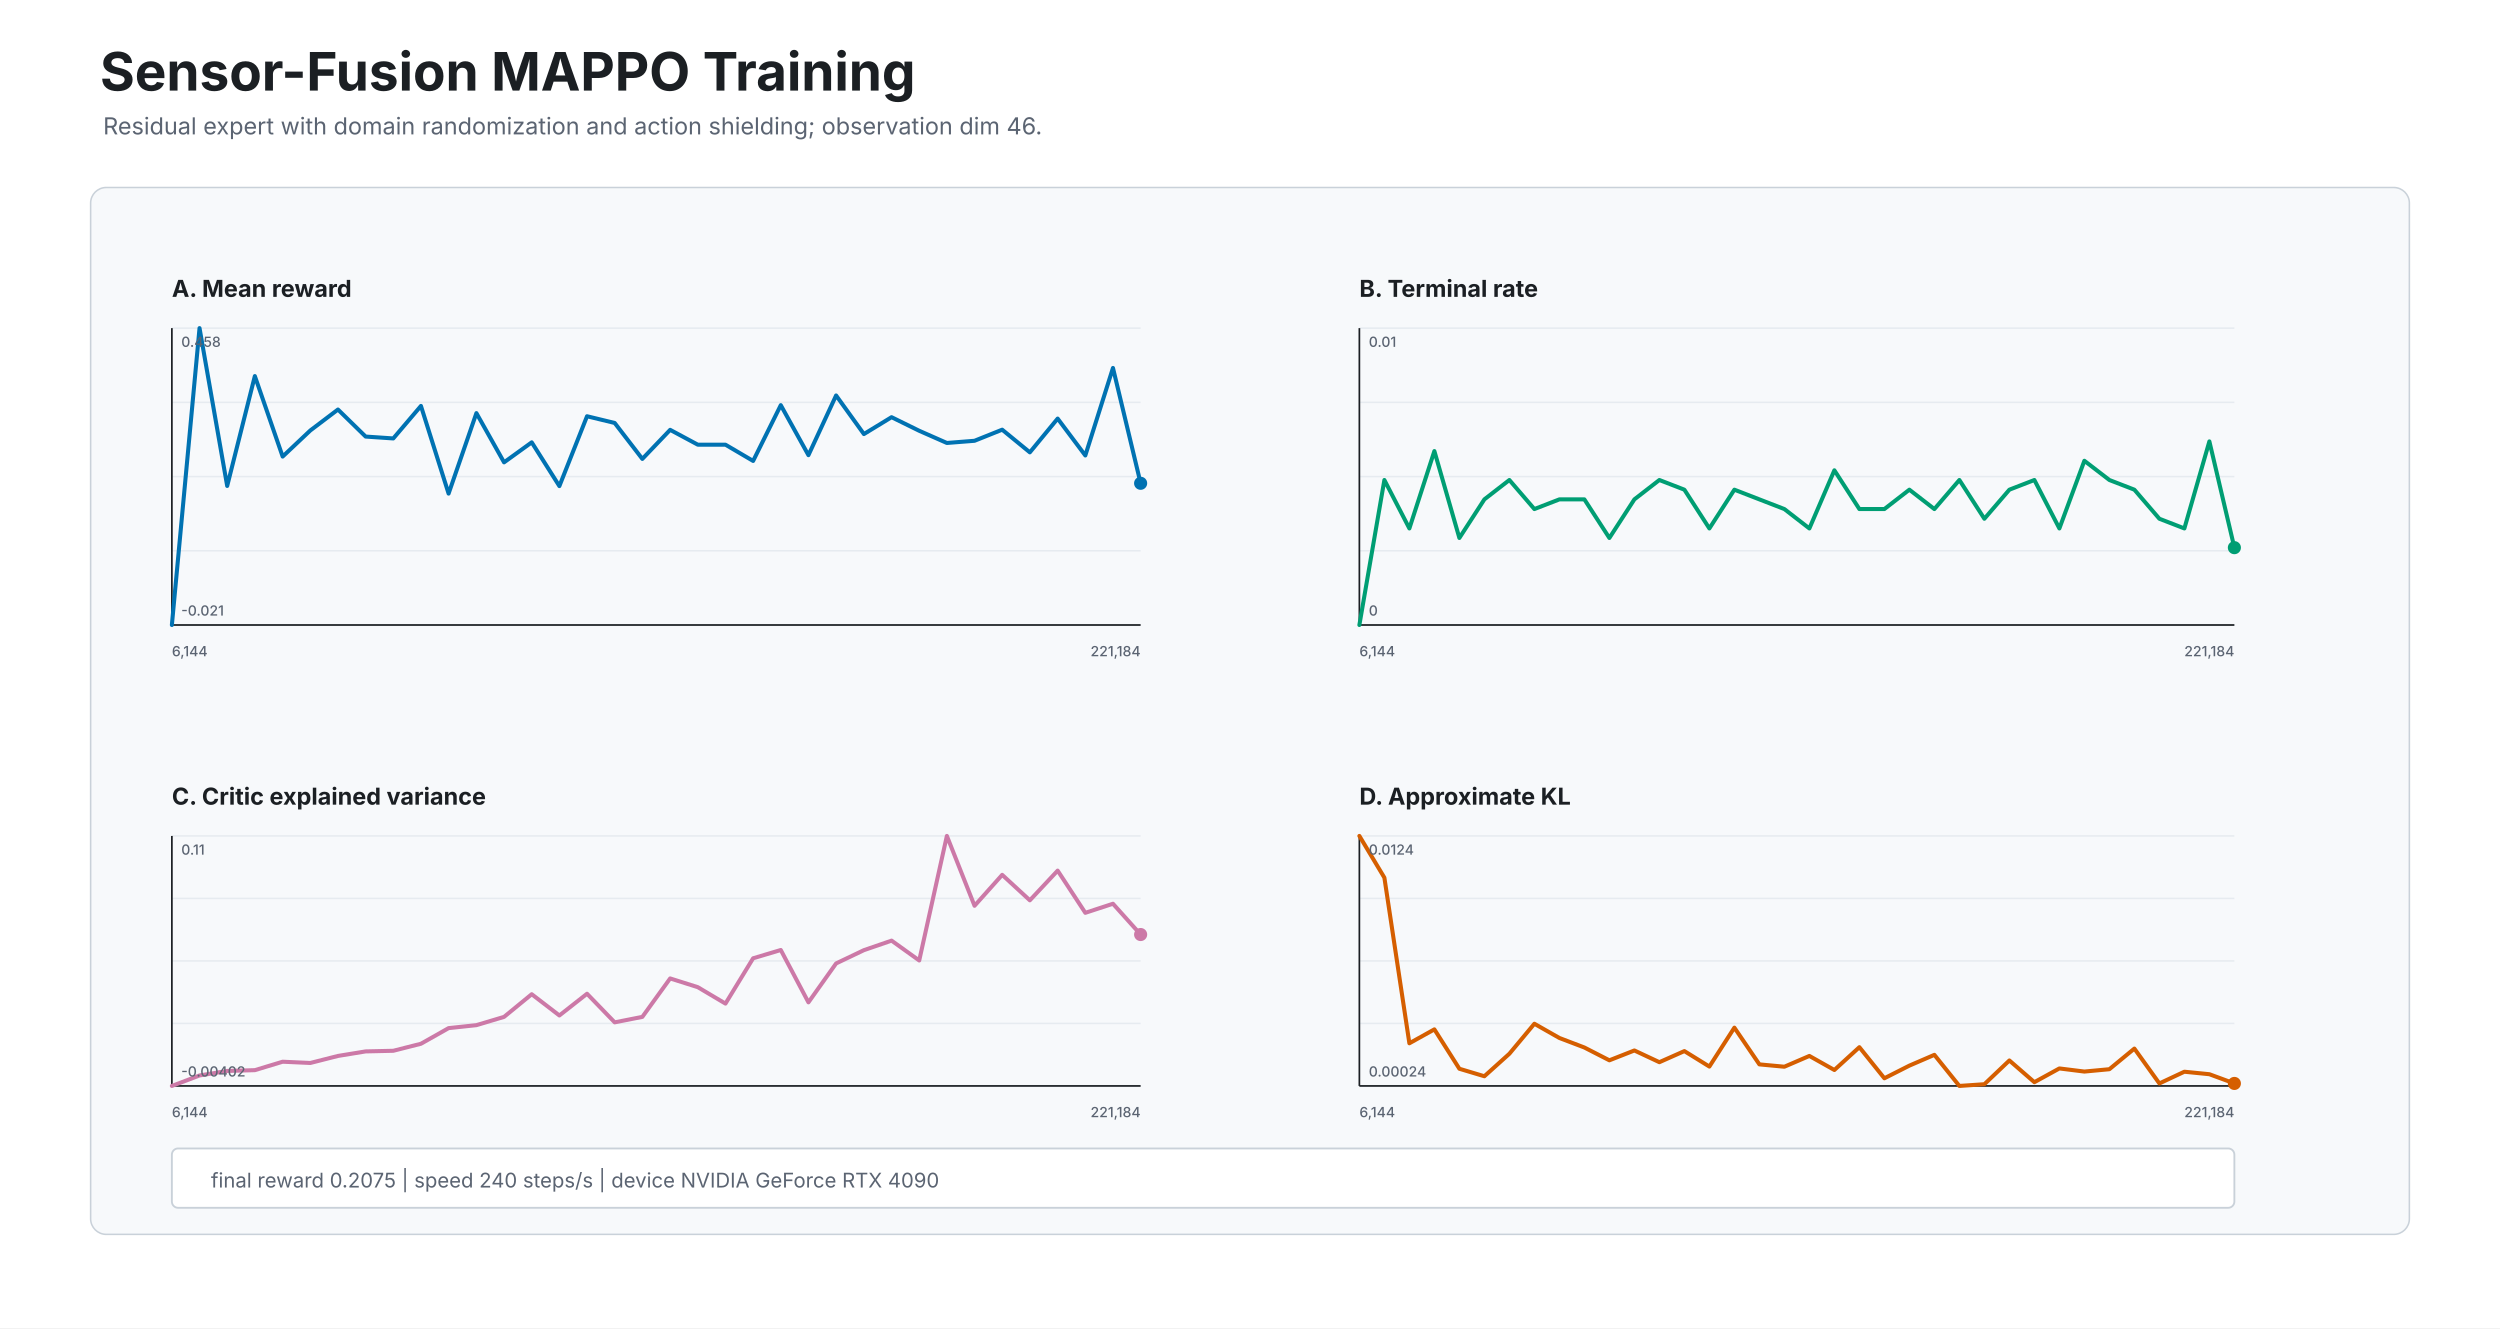
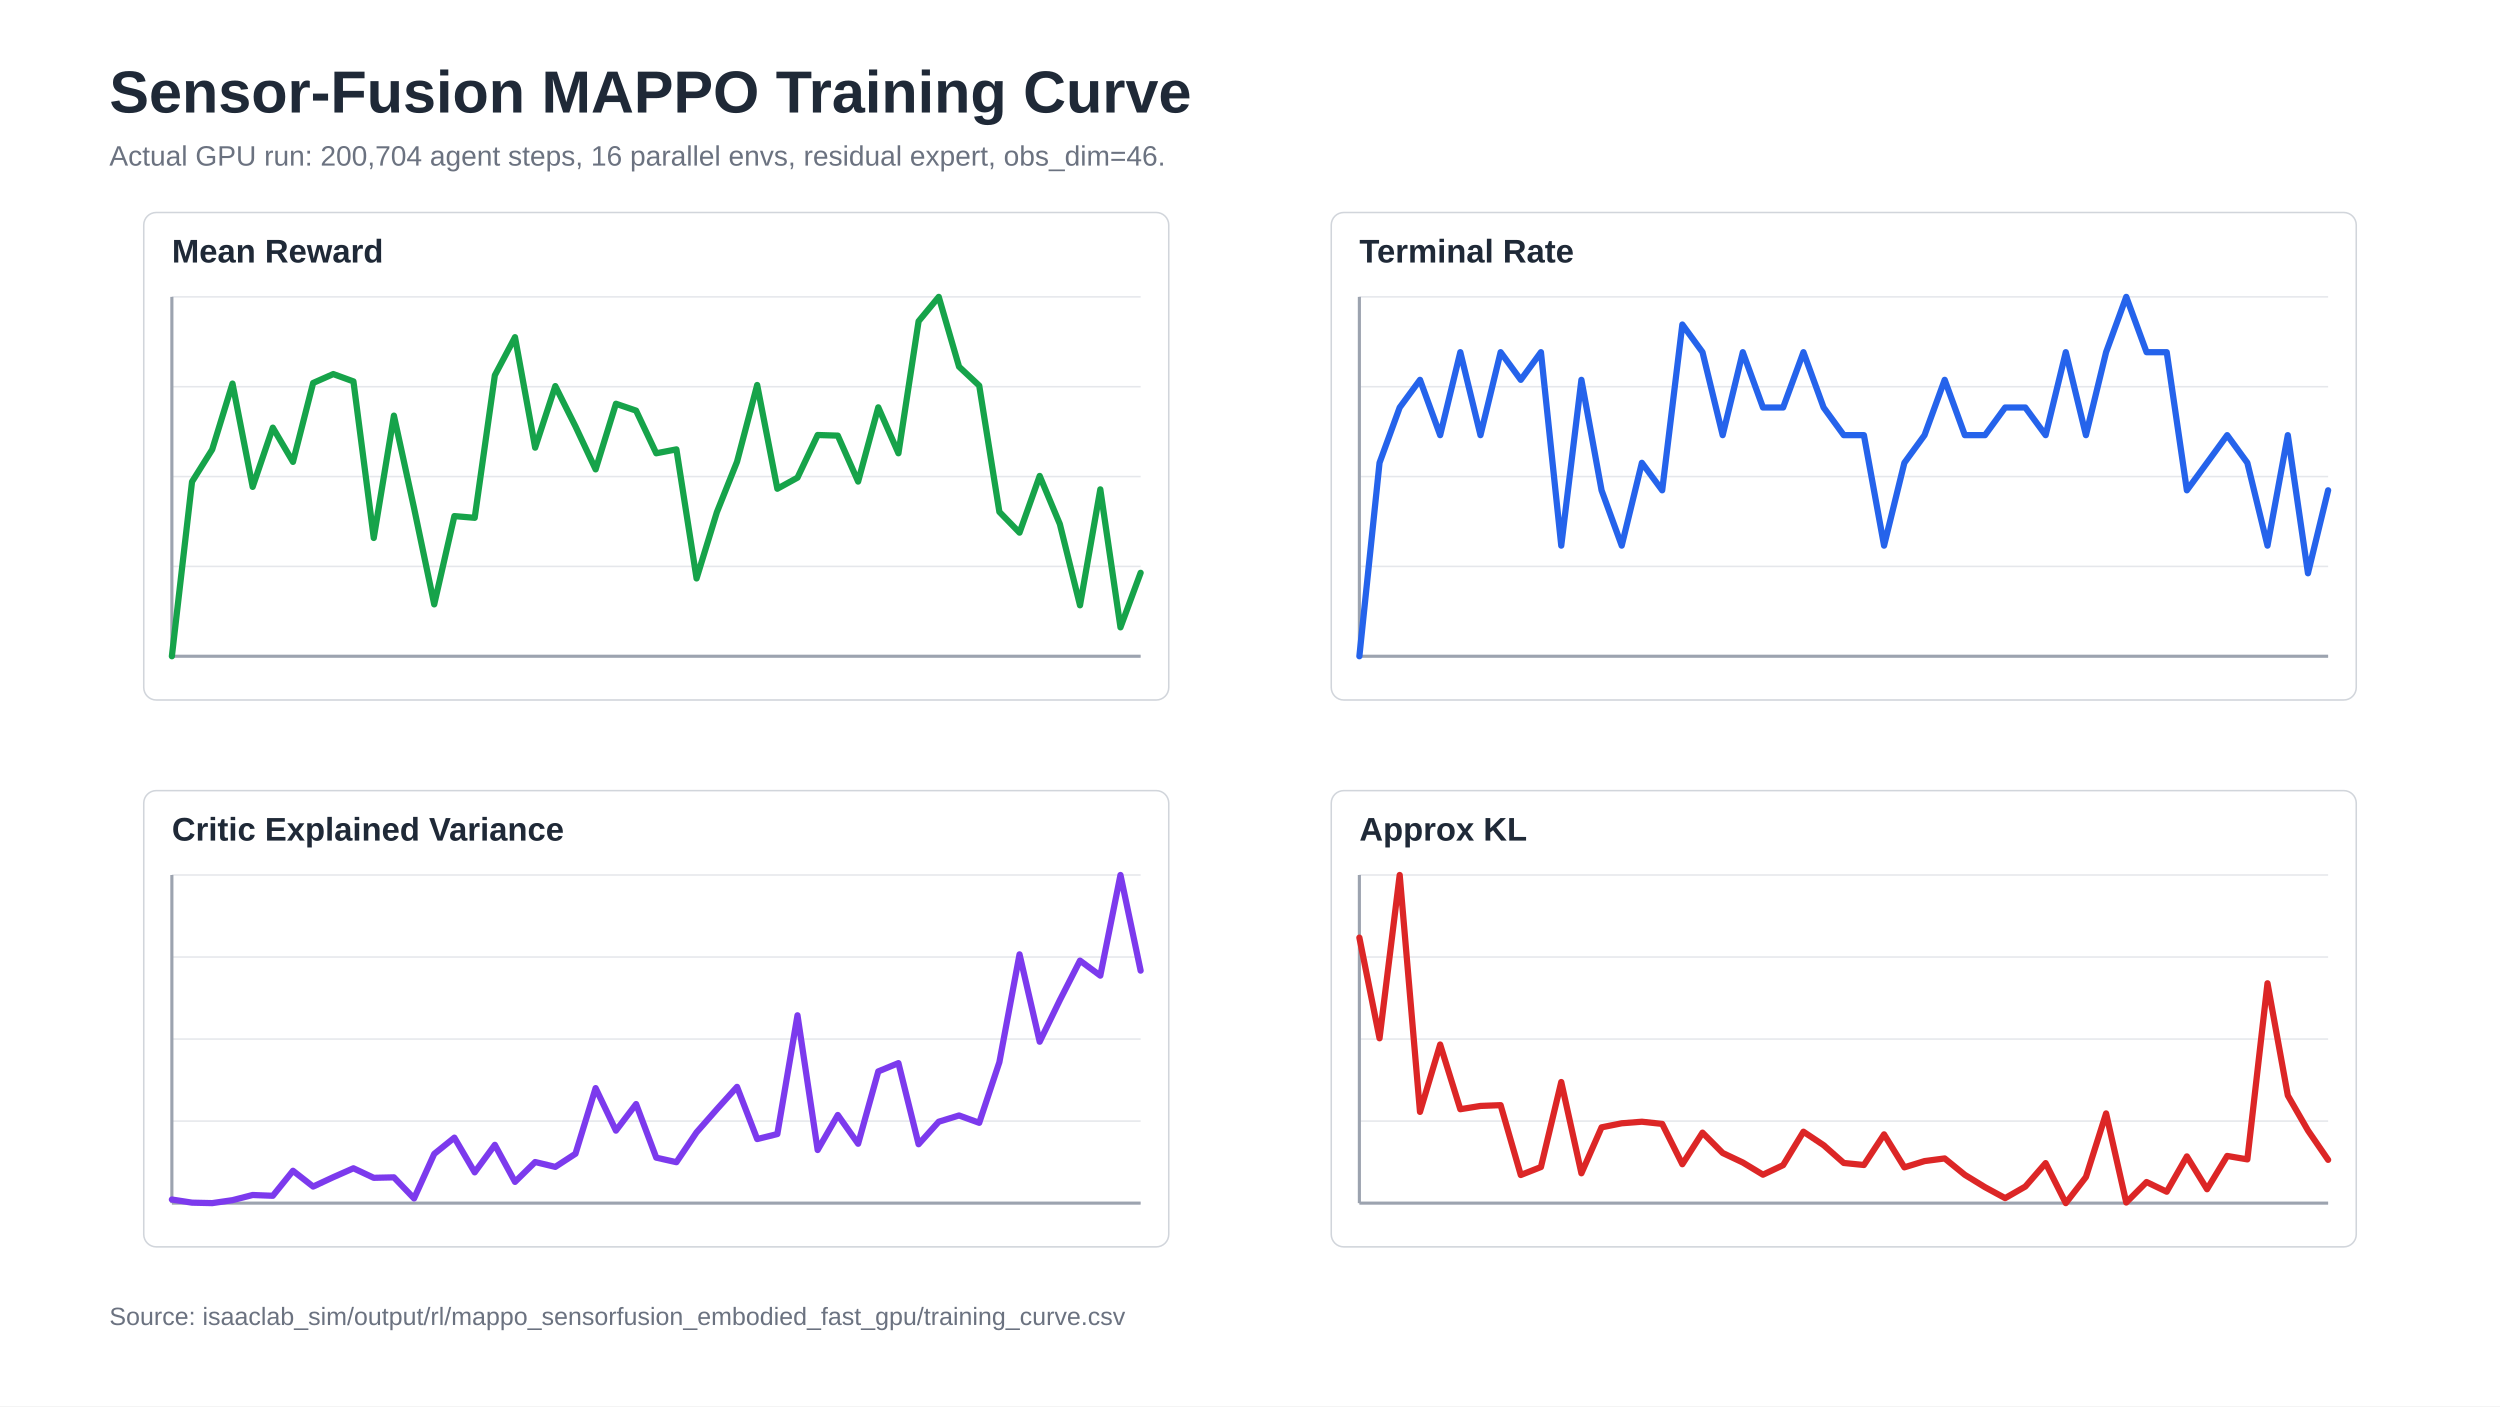
- <svg xmlns="http://www.w3.org/2000/svg" width="1600" height="850" viewBox="0 0 1600 850">
-   <defs>
-     <marker id="arrowGray" markerWidth="9" markerHeight="9" refX="8" refY="4.5" orient="auto">
-       <path d="M0 0 L9 4.5 L0 9 Z" fill="#7A869A" />
-     </marker>
-     <marker id="arrowBlue" markerWidth="9" markerHeight="9" refX="8" refY="4.5" orient="auto">
-       <path d="M0 0 L9 4.5 L0 9 Z" fill="#0072B2" />
-     </marker>
-     <marker id="arrowGreen" markerWidth="9" markerHeight="9" refX="8" refY="4.5" orient="auto">
-       <path d="M0 0 L9 4.5 L0 9 Z" fill="#009E73" />
-     </marker>
-     <style>
-       text{font-family:Inter,Arial,Helvetica,sans-serif}
-       .title{font-size:34px;font-weight:700;fill:#1B1F23}
-       .subtitle{font-size:15px;font-weight:400;fill:#5B6472}
-       .label{font-size:15px;font-weight:650;fill:#1B1F23}
-       .body{font-size:13px;font-weight:400;fill:#5B6472}
-       .small{font-size:11px;font-weight:400;fill:#5B6472}
-       .tiny{font-size:9px;font-weight:500;fill:#5B6472}
-       .panel{fill:#fff;stroke:#C9D1D9;stroke-width:1.2}
-       .soft{fill:#F7F9FB;stroke:#C9D1D9;stroke-width:1}
-       .grid{stroke:#E6EBF0;stroke-width:1}
-       .axis{stroke:#1B1F23;stroke-width:1.1}
-       .wire{fill:none;stroke:#7A869A;stroke-width:1.8;marker-end:url(#arrowGray)}
-       .wireBlue{fill:none;stroke:#0072B2;stroke-width:2;marker-end:url(#arrowBlue)}
-       .wireGreen{fill:none;stroke:#009E73;stroke-width:2;marker-end:url(#arrowGreen)}
-       .dash{stroke-dasharray:6 6}
-     </style>
-   </defs>
-   <rect width="1600" height="850" fill="#FFFFFF" />
-   <text class="title" x="64" y="58">Sensor-Fusion MAPPO Training</text>
-   <text class="subtitle" x="66" y="86">Residual expert with domain randomization and action shielding; observation dim 46.</text>
-   <rect class="soft" x="58.0" y="120.0" width="1484.0" height="670.0" rx="10.0" />
-   <text class="label" x="110.0" y="190.0" text-anchor="start">A. Mean reward</text>
-   <line class="grid" x1="110.0" y1="210.0" x2="730.0" y2="210.0" />
-   <line class="grid" x1="110.0" y1="257.5" x2="730.0" y2="257.5" />
-   <line class="grid" x1="110.0" y1="305.0" x2="730.0" y2="305.0" />
-   <line class="grid" x1="110.0" y1="352.5" x2="730.0" y2="352.5" />
-   <line class="grid" x1="110.0" y1="400.0" x2="730.0" y2="400.0" />
-   <line class="axis" x1="110.0" y1="400.0" x2="730.0" y2="400.0" />
-   <line class="axis" x1="110.0" y1="210.0" x2="110.0" y2="400.0" />
-   <polyline fill="none" stroke="#0072B2" stroke-width="2.6" stroke-linecap="round" stroke-linejoin="round" points="110.0,400.0 127.7,210.0 145.4,311.0 163.1,240.7 180.9,292.2 198.6,275.5 216.3,262.1 234.0,279.4 251.7,280.6 269.4,259.8 287.1,315.9 304.9,264.4 322.6,295.9 340.3,283.1 358.0,311.1 375.7,266.4 393.4,270.7 411.1,293.7 428.9,275.1 446.6,284.6 464.3,284.6 482.0,295.0 499.7,259.3 517.4,291.3 535.1,253.1 552.9,277.8 570.6,267.0 588.3,275.7 606.0,283.5 623.7,282.1 641.4,275.0 659.1,289.5 676.9,267.9 694.6,291.5 712.3,235.5 730.0,309.3" />
-   <circle cx="730.0" cy="309.3" r="4.2" fill="#0072B2" />
-   <text class="tiny" x="110.0" y="420.0" text-anchor="start">6,144</text>
-   <text class="tiny" x="730.0" y="420.0" text-anchor="end">221,184</text>
-   <text class="tiny" x="116.0" y="222.0" text-anchor="start">0.458</text>
-   <text class="tiny" x="116.0" y="394.0" text-anchor="start">-0.021</text>
-   <text class="label" x="870.0" y="190.0" text-anchor="start">B. Terminal rate</text>
-   <line class="grid" x1="870.0" y1="210.0" x2="1430.0" y2="210.0" />
-   <line class="grid" x1="870.0" y1="257.5" x2="1430.0" y2="257.5" />
-   <line class="grid" x1="870.0" y1="305.0" x2="1430.0" y2="305.0" />
-   <line class="grid" x1="870.0" y1="352.5" x2="1430.0" y2="352.5" />
-   <line class="grid" x1="870.0" y1="400.0" x2="1430.0" y2="400.0" />
-   <line class="axis" x1="870.0" y1="400.0" x2="1430.0" y2="400.0" />
-   <line class="axis" x1="870.0" y1="210.0" x2="870.0" y2="400.0" />
-   <polyline fill="none" stroke="#009E73" stroke-width="2.6" stroke-linecap="round" stroke-linejoin="round" points="870.0,400.0 886.0,307.2 902.0,338.2 918.0,288.7 934.0,344.3 950.0,319.6 966.0,307.2 982.0,325.8 998.0,319.6 1014.0,319.6 1030.0,344.3 1046.0,319.6 1062.0,307.2 1078.0,313.4 1094.0,338.2 1110.0,313.4 1126.0,319.6 1142.0,325.8 1158.0,338.2 1174.0,301.0 1190.0,325.8 1206.0,325.8 1222.0,313.4 1238.0,325.8 1254.0,307.2 1270.0,332.0 1286.0,313.4 1302.0,307.2 1318.0,338.2 1334.0,294.9 1350.0,307.2 1366.0,313.4 1382.0,332.0 1398.0,338.2 1414.0,282.5 1430.0,350.5" />
-   <circle cx="1430.0" cy="350.5" r="4.2" fill="#009E73" />
-   <text class="tiny" x="870.0" y="420.0" text-anchor="start">6,144</text>
-   <text class="tiny" x="1430.0" y="420.0" text-anchor="end">221,184</text>
-   <text class="tiny" x="876.0" y="222.0" text-anchor="start">0.01</text>
-   <text class="tiny" x="876.0" y="394.0" text-anchor="start">0</text>
-   <text class="label" x="110.0" y="515.0" text-anchor="start">C. Critic explained variance</text>
-   <line class="grid" x1="110.0" y1="535.0" x2="730.0" y2="535.0" />
-   <line class="grid" x1="110.0" y1="575.0" x2="730.0" y2="575.0" />
-   <line class="grid" x1="110.0" y1="615.0" x2="730.0" y2="615.0" />
-   <line class="grid" x1="110.0" y1="655.0" x2="730.0" y2="655.0" />
-   <line class="grid" x1="110.0" y1="695.0" x2="730.0" y2="695.0" />
-   <line class="axis" x1="110.0" y1="695.0" x2="730.0" y2="695.0" />
-   <line class="axis" x1="110.0" y1="535.0" x2="110.0" y2="695.0" />
-   <polyline fill="none" stroke="#CC79A7" stroke-width="2.6" stroke-linecap="round" stroke-linejoin="round" points="110.0,695.0 127.7,688.3 145.4,685.4 163.1,684.9 180.9,679.5 198.6,680.3 216.3,675.8 234.0,672.9 251.7,672.5 269.4,668.0 287.1,658.0 304.9,656.1 322.6,650.8 340.3,636.3 358.0,649.9 375.7,636.0 393.4,654.3 411.1,650.8 428.9,626.2 446.6,631.8 464.3,642.3 482.0,613.3 499.7,608.0 517.4,641.5 535.1,616.6 552.9,608.1 570.6,602.0 588.3,614.7 606.0,535.0 623.7,579.7 641.4,559.9 659.1,576.2 676.9,557.2 694.6,584.2 712.3,578.4 730.0,598.1" />
-   <circle cx="730.0" cy="598.1" r="4.2" fill="#CC79A7" />
-   <text class="tiny" x="110.0" y="715.0" text-anchor="start">6,144</text>
-   <text class="tiny" x="730.0" y="715.0" text-anchor="end">221,184</text>
-   <text class="tiny" x="116.0" y="547.0" text-anchor="start">0.11</text>
-   <text class="tiny" x="116.0" y="689.0" text-anchor="start">-0.00402</text>
-   <text class="label" x="870.0" y="515.0" text-anchor="start">D. Approximate KL</text>
-   <line class="grid" x1="870.0" y1="535.0" x2="1430.0" y2="535.0" />
-   <line class="grid" x1="870.0" y1="575.0" x2="1430.0" y2="575.0" />
-   <line class="grid" x1="870.0" y1="615.0" x2="1430.0" y2="615.0" />
-   <line class="grid" x1="870.0" y1="655.0" x2="1430.0" y2="655.0" />
-   <line class="grid" x1="870.0" y1="695.0" x2="1430.0" y2="695.0" />
-   <line class="axis" x1="870.0" y1="695.0" x2="1430.0" y2="695.0" />
-   <line class="axis" x1="870.0" y1="535.0" x2="870.0" y2="695.0" />
-   <polyline fill="none" stroke="#D55E00" stroke-width="2.6" stroke-linecap="round" stroke-linejoin="round" points="870.0,535.0 886.0,561.7 902.0,667.7 918.0,658.8 934.0,684.0 950.0,688.8 966.0,674.4 982.0,655.2 998.0,664.3 1014.0,670.4 1030.0,678.6 1046.0,672.3 1062.0,679.8 1078.0,672.7 1094.0,682.6 1110.0,657.7 1126.0,681.2 1142.0,682.7 1158.0,675.8 1174.0,684.8 1190.0,670.2 1206.0,690.1 1222.0,682.0 1238.0,675.1 1254.0,695.0 1270.0,693.9 1286.0,678.7 1302.0,692.6 1318.0,683.8 1334.0,685.8 1350.0,684.3 1366.0,671.1 1382.0,693.4 1398.0,685.9 1414.0,687.5 1430.0,693.4" />
-   <circle cx="1430.0" cy="693.4" r="4.2" fill="#D55E00" />
-   <text class="tiny" x="870.0" y="715.0" text-anchor="start">6,144</text>
-   <text class="tiny" x="1430.0" y="715.0" text-anchor="end">221,184</text>
-   <text class="tiny" x="876.0" y="547.0" text-anchor="start">0.0124</text>
-   <text class="tiny" x="876.0" y="689.0" text-anchor="start">0.00024</text>
-   <rect class="panel" x="110.0" y="735.0" width="1320.0" height="38.0" rx="4.0" />
-   <text class="body" x="135.0" y="760.0" text-anchor="start">final reward 0.2075 | speed 240 steps/s | device NVIDIA GeForce RTX 4090</text>
+ <svg xmlns="http://www.w3.org/2000/svg" width="1600" height="900" viewBox="0 0 1600 900">
+   <style>
+ .title{font:700 38px Arial;fill:#1F2937}.sub{font:18px Arial;fill:#6B7280}.h{font:700 21px Arial;fill:#1F2937}.txt{font:16px Arial;fill:#6B7280}
+ </style>
+   <rect width="1600" height="900" fill="#FFFFFF" />
+   <text x="70" y="72" class="title">Sensor-Fusion MAPPO Training Curve</text>
+   <text x="70" y="106" class="sub">Actual GPU run: 200,704 agent steps, 16 parallel envs, residual expert, obs_dim=46.</text>
+   <rect x="92" y="136" width="656" height="312" rx="8" fill="#FFFFFF" stroke="#D1D5DB" />
+   <text x="110" y="168" class="h">Mean Reward</text>
+   <line x1="110" y1="190.0" x2="730" y2="190.0" stroke="#E5E7EB" stroke-width="1" />
+   <line x1="110" y1="247.5" x2="730" y2="247.5" stroke="#E5E7EB" stroke-width="1" />
+   <line x1="110" y1="305.0" x2="730" y2="305.0" stroke="#E5E7EB" stroke-width="1" />
+   <line x1="110" y1="362.5" x2="730" y2="362.5" stroke="#E5E7EB" stroke-width="1" />
+   <line x1="110" y1="420.0" x2="730" y2="420.0" stroke="#E5E7EB" stroke-width="1" />
+   <line x1="110" y1="420" x2="730" y2="420" stroke="#9CA3AF" stroke-width="2" />
+   <line x1="110" y1="190" x2="110" y2="420" stroke="#9CA3AF" stroke-width="2" />
+   <polyline points="110.0,420.0 122.9,308.3 135.8,287.7 148.8,245.5 161.7,311.6 174.6,273.7 187.5,295.6 200.4,245.1 213.3,239.4 226.2,244.1 239.2,344.3 252.1,266.0 265.0,325.2 277.9,386.8 290.8,330.3 303.8,331.4 316.7,240.2 329.6,215.8 342.5,286.5 355.4,247.1 368.3,272.9 381.2,300.4 394.2,258.4 407.1,262.8 420.0,290.1 432.9,287.6 445.8,370.2 458.8,327.8 471.7,295.5 484.6,246.4 497.5,312.8 510.4,305.7 523.3,278.4 536.2,278.8 549.2,308.2 562.1,260.7 575.0,290.1 587.9,205.6 600.8,190.0 613.8,234.7 626.7,246.8 639.6,327.6 652.5,340.9 665.4,304.6 678.3,335.4 691.2,387.4 704.2,313.2 717.1,401.5 730.0,366.6" fill="none" stroke="#16A34A" stroke-width="4" stroke-linejoin="round" stroke-linecap="round" />
+   <rect x="852" y="136" width="656" height="312" rx="8" fill="#FFFFFF" stroke="#D1D5DB" />
+   <text x="870" y="168" class="h">Terminal Rate</text>
+   <line x1="870" y1="190.0" x2="1490" y2="190.0" stroke="#E5E7EB" stroke-width="1" />
+   <line x1="870" y1="247.5" x2="1490" y2="247.5" stroke="#E5E7EB" stroke-width="1" />
+   <line x1="870" y1="305.0" x2="1490" y2="305.0" stroke="#E5E7EB" stroke-width="1" />
+   <line x1="870" y1="362.5" x2="1490" y2="362.5" stroke="#E5E7EB" stroke-width="1" />
+   <line x1="870" y1="420.0" x2="1490" y2="420.0" stroke="#E5E7EB" stroke-width="1" />
+   <line x1="870" y1="420" x2="1490" y2="420" stroke="#9CA3AF" stroke-width="2" />
+   <line x1="870" y1="190" x2="870" y2="420" stroke="#9CA3AF" stroke-width="2" />
+   <polyline points="870.0,420.0 882.9,296.2 895.8,260.8 908.8,243.1 921.7,278.5 934.6,225.4 947.5,278.5 960.4,225.4 973.3,243.1 986.2,225.4 999.2,349.2 1012.1,243.1 1025.0,313.8 1037.9,349.2 1050.8,296.2 1063.8,313.8 1076.7,207.7 1089.6,225.4 1102.5,278.5 1115.4,225.4 1128.3,260.8 1141.2,260.8 1154.2,225.4 1167.1,260.8 1180.0,278.5 1192.9,278.5 1205.8,349.2 1218.8,296.2 1231.7,278.5 1244.6,243.1 1257.5,278.5 1270.4,278.5 1283.3,260.8 1296.2,260.8 1309.2,278.5 1322.1,225.4 1335.0,278.5 1347.9,225.4 1360.8,190.0 1373.8,225.4 1386.7,225.4 1399.6,313.8 1412.5,296.2 1425.4,278.5 1438.3,296.2 1451.2,349.2 1464.2,278.5 1477.1,366.9 1490.0,313.8" fill="none" stroke="#2563EB" stroke-width="4" stroke-linejoin="round" stroke-linecap="round" />
+   <rect x="92" y="506" width="656" height="292" rx="8" fill="#FFFFFF" stroke="#D1D5DB" />
+   <text x="110" y="538" class="h">Critic Explained Variance</text>
+   <line x1="110" y1="560.0" x2="730" y2="560.0" stroke="#E5E7EB" stroke-width="1" />
+   <line x1="110" y1="612.5" x2="730" y2="612.5" stroke="#E5E7EB" stroke-width="1" />
+   <line x1="110" y1="665.0" x2="730" y2="665.0" stroke="#E5E7EB" stroke-width="1" />
+   <line x1="110" y1="717.5" x2="730" y2="717.5" stroke="#E5E7EB" stroke-width="1" />
+   <line x1="110" y1="770.0" x2="730" y2="770.0" stroke="#E5E7EB" stroke-width="1" />
+   <line x1="110" y1="770" x2="730" y2="770" stroke="#9CA3AF" stroke-width="2" />
+   <line x1="110" y1="560" x2="110" y2="770" stroke="#9CA3AF" stroke-width="2" />
+   <polyline points="110.0,767.7 122.9,769.7 135.8,770.0 148.8,768.1 161.7,764.8 174.6,765.3 187.5,749.3 200.4,759.4 213.3,753.4 226.2,747.7 239.2,753.8 252.1,753.5 265.0,767.0 277.9,738.5 290.8,728.1 303.8,750.3 316.7,732.7 329.6,756.4 342.5,743.7 355.4,746.8 368.3,738.4 381.2,696.4 394.2,723.6 407.1,706.6 420.0,740.9 432.9,743.8 445.8,724.7 458.8,709.9 471.7,695.6 484.6,729.0 497.5,725.8 510.4,649.8 523.3,736.0 536.2,713.6 549.2,732.0 562.1,685.7 575.0,680.4 587.9,732.3 600.8,717.9 613.8,713.9 626.7,718.6 639.6,679.8 652.5,610.8 665.4,666.7 678.3,640.1 691.2,614.8 704.2,624.4 717.1,560.0 730.0,621.2" fill="none" stroke="#7C3AED" stroke-width="4" stroke-linejoin="round" stroke-linecap="round" />
+   <rect x="852" y="506" width="656" height="292" rx="8" fill="#FFFFFF" stroke="#D1D5DB" />
+   <text x="870" y="538" class="h">Approx KL</text>
+   <line x1="870" y1="560.0" x2="1490" y2="560.0" stroke="#E5E7EB" stroke-width="1" />
+   <line x1="870" y1="612.5" x2="1490" y2="612.5" stroke="#E5E7EB" stroke-width="1" />
+   <line x1="870" y1="665.0" x2="1490" y2="665.0" stroke="#E5E7EB" stroke-width="1" />
+   <line x1="870" y1="717.5" x2="1490" y2="717.5" stroke="#E5E7EB" stroke-width="1" />
+   <line x1="870" y1="770.0" x2="1490" y2="770.0" stroke="#E5E7EB" stroke-width="1" />
+   <line x1="870" y1="770" x2="1490" y2="770" stroke="#9CA3AF" stroke-width="2" />
+   <line x1="870" y1="560" x2="870" y2="770" stroke="#9CA3AF" stroke-width="2" />
+   <polyline points="870.0,600.1 882.9,664.5 895.8,560.0 908.8,711.6 921.7,668.5 934.6,709.9 947.5,707.8 960.4,707.3 973.3,752.0 986.2,746.9 999.2,692.5 1012.1,750.9 1025.0,721.5 1037.9,718.9 1050.8,717.9 1063.8,719.3 1076.7,745.1 1089.6,724.9 1102.5,737.9 1115.4,744.0 1128.3,751.8 1141.2,745.7 1154.2,724.3 1167.1,732.9 1180.0,744.3 1192.9,745.6 1205.8,726.0 1218.8,747.1 1231.7,743.1 1244.6,741.4 1257.5,751.9 1270.4,759.8 1283.3,766.8 1296.2,759.4 1309.2,744.4 1322.1,770.0 1335.0,753.3 1347.9,712.6 1360.8,769.6 1373.8,756.5 1386.7,762.7 1399.6,740.1 1412.5,761.1 1425.4,739.8 1438.3,742.0 1451.2,629.3 1464.2,701.1 1477.1,723.5 1490.0,742.3" fill="none" stroke="#DC2626" stroke-width="4" stroke-linejoin="round" stroke-linecap="round" />
+   <text x="70" y="848" class="txt">Source: isaaclab_sim/output/rl/mappo_sensorfusion_embodied_fast_gpu/training_curve.csv</text>
</svg>
